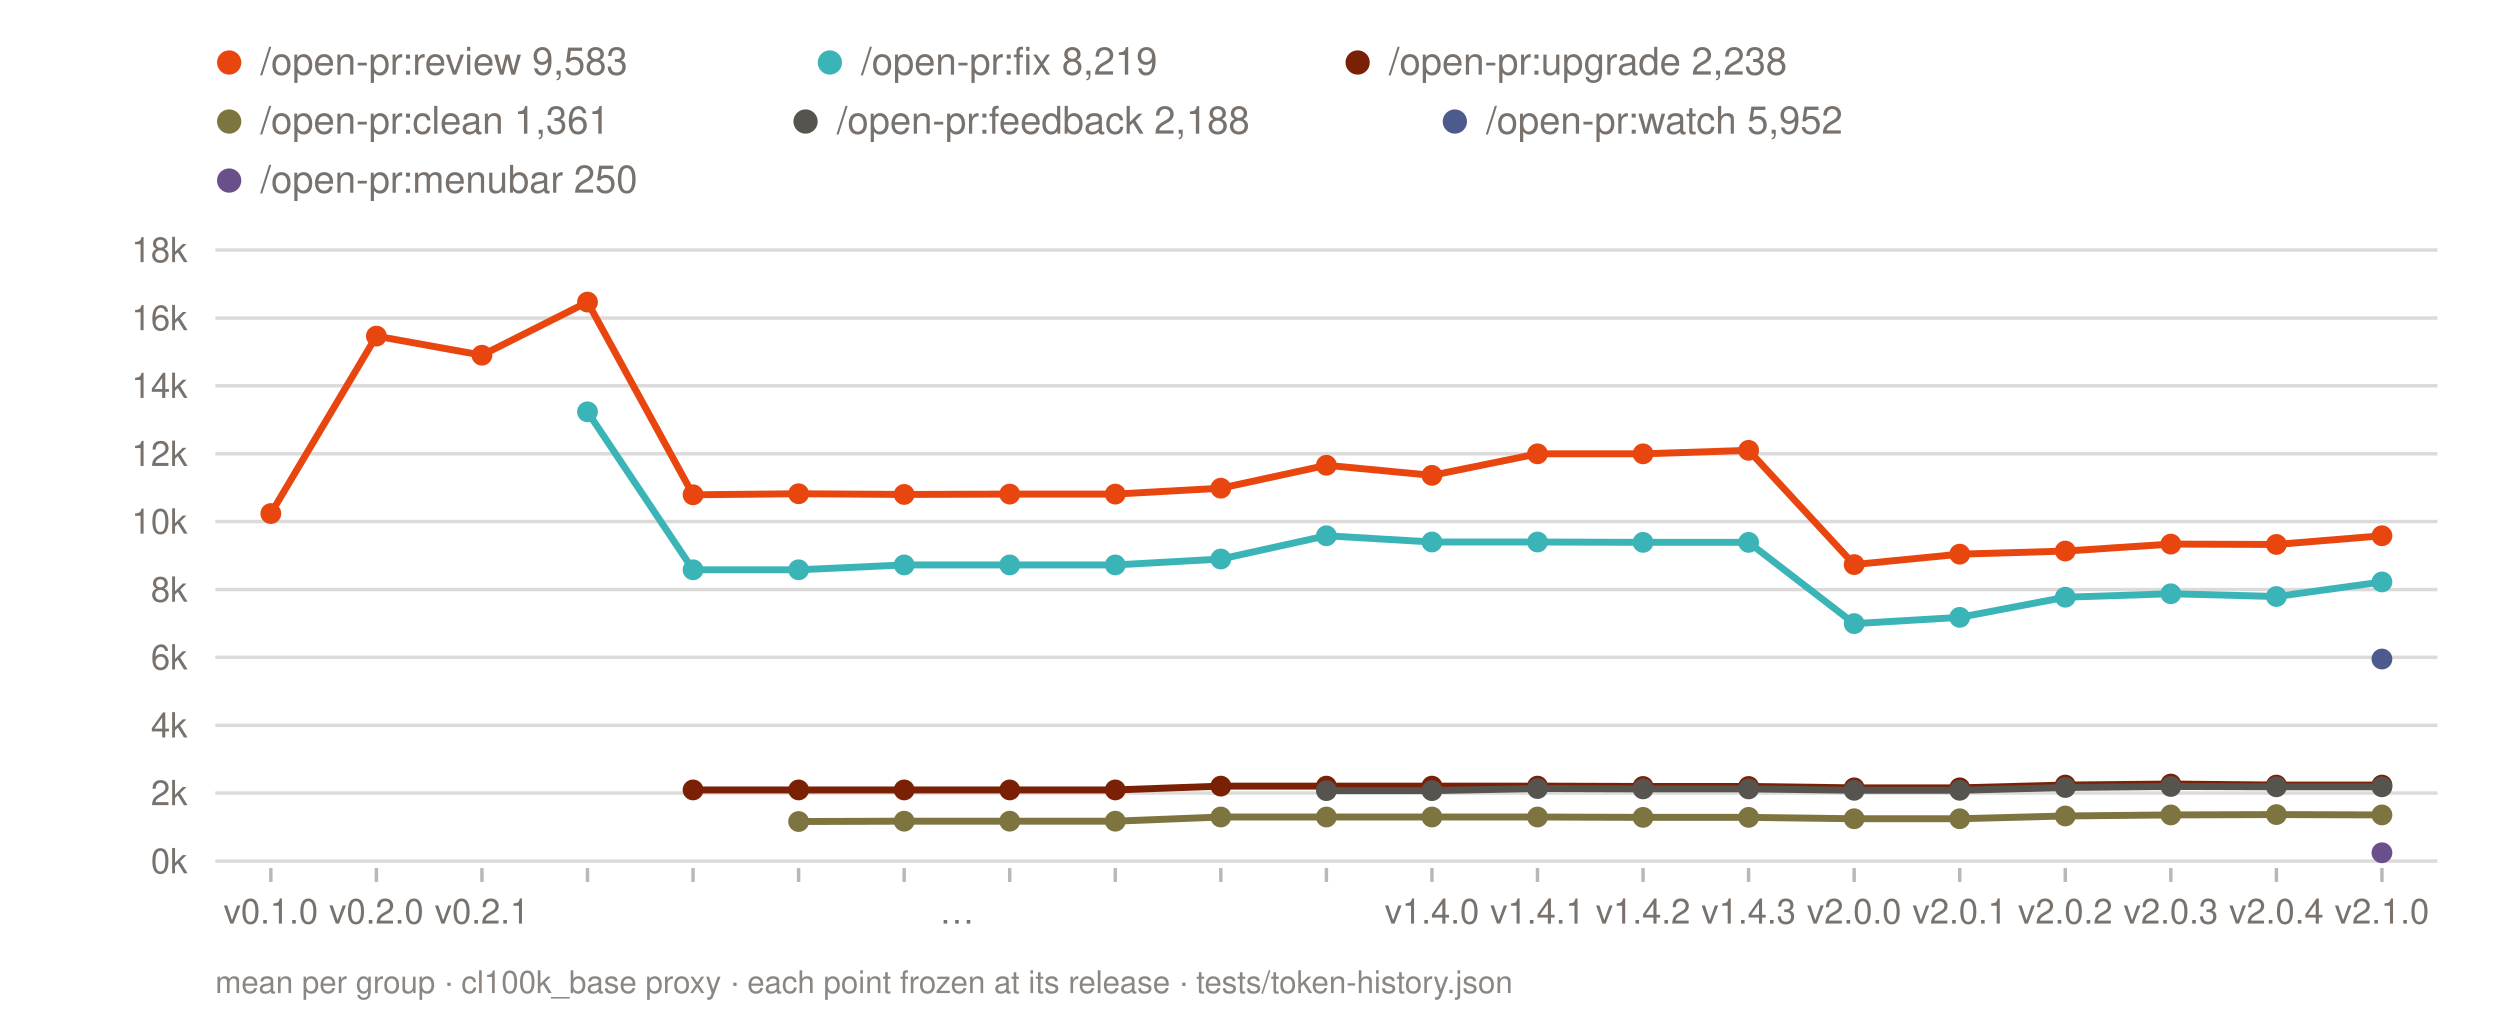
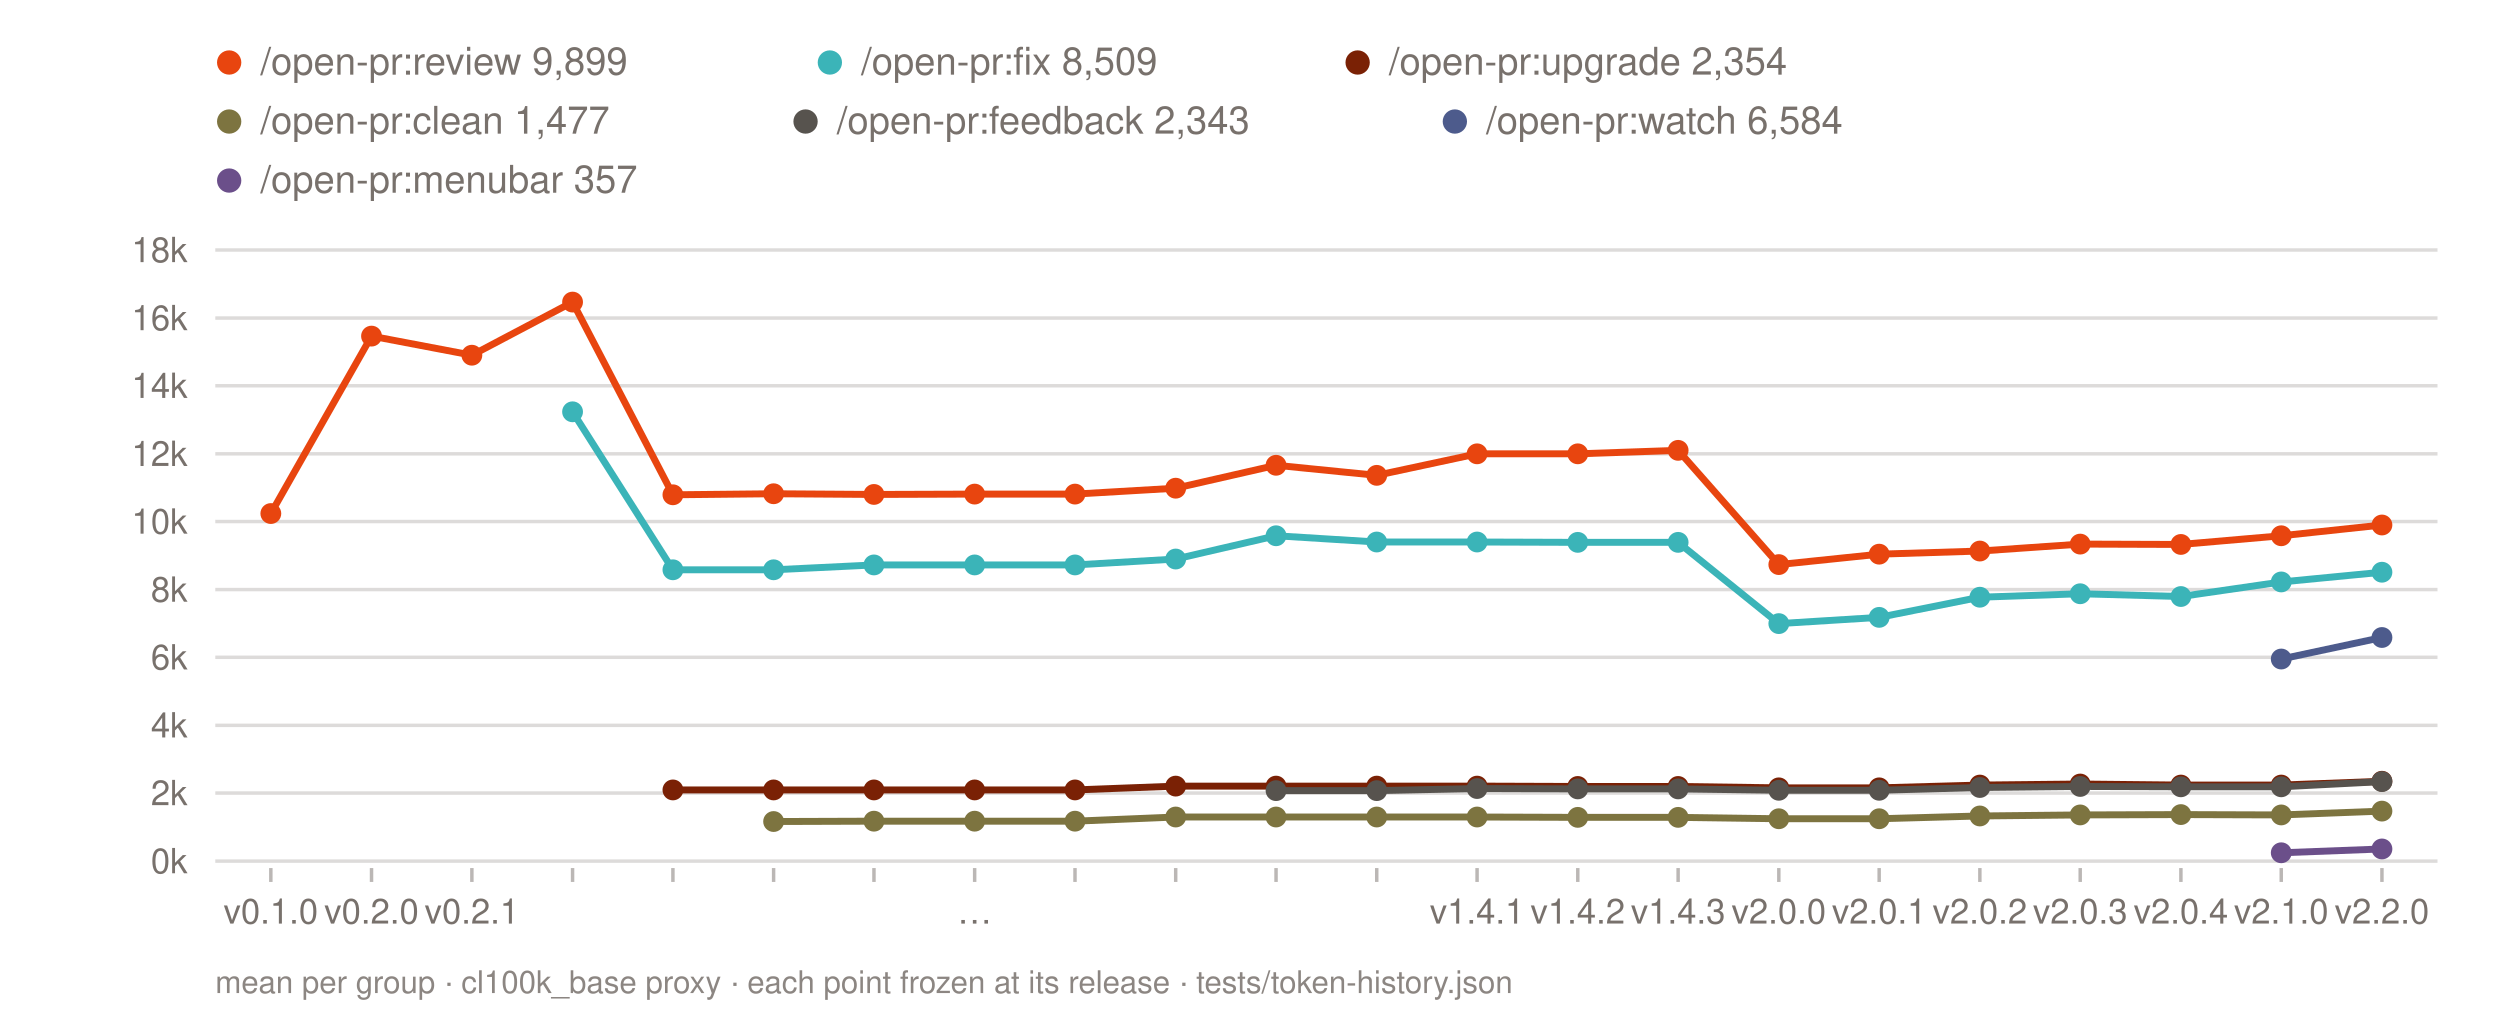
<svg xmlns="http://www.w3.org/2000/svg" viewBox="0 0 720 294" width="720" height="294" font-family="system-ui,-apple-system,Segoe UI,Helvetica,Arial,sans-serif" role="img" aria-label="Context cost per release, one line per command">
  <style>.guide{stroke:#78716c}.label{fill:#78716c}.line-review{stroke:#e8450f}.dot-review{fill:#e8450f}.line-fix{stroke:#3bb4b8}.dot-fix{fill:#3bb4b8}.line-upgrade{stroke:#7a2105}.dot-upgrade{fill:#7a2105}.line-clean{stroke:#7d7440}.dot-clean{fill:#7d7440}.line-feedback{stroke:#57534e}.dot-feedback{fill:#57534e}.line-watch{stroke:#4d5b8c}.dot-watch{fill:#4d5b8c}.line-menubar{stroke:#6b4f8a}.dot-menubar{fill:#6b4f8a}@media (prefers-color-scheme: dark){.guide{stroke:#a8a29e}.label{fill:#a8a29e}.line-review{stroke:#ff7a45}.dot-review{fill:#ff7a45}.line-fix{stroke:#5fd4d8}.dot-fix{fill:#5fd4d8}.line-upgrade{stroke:#f4b196}.dot-upgrade{fill:#f4b196}.line-clean{stroke:#c9be78}.dot-clean{fill:#c9be78}.line-feedback{stroke:#dcd6cf}.dot-feedback{fill:#dcd6cf}.line-watch{stroke:#aab8e8}.dot-watch{fill:#aab8e8}.line-menubar{stroke:#c4b0e0}.dot-menubar{fill:#c4b0e0}}</style>
  <line x1="62" y1="248.0" x2="702" y2="248.0" class="guide" stroke-opacity="0.25" />
  <text x="54" y="251.5" text-anchor="end" font-size="10" class="label">0k</text>
  <line x1="62" y1="228.4" x2="702" y2="228.4" class="guide" stroke-opacity="0.25" />
  <text x="54" y="231.9" text-anchor="end" font-size="10" class="label">2k</text>
  <line x1="62" y1="208.9" x2="702" y2="208.9" class="guide" stroke-opacity="0.25" />
  <text x="54" y="212.4" text-anchor="end" font-size="10" class="label">4k</text>
  <line x1="62" y1="189.3" x2="702" y2="189.3" class="guide" stroke-opacity="0.25" />
  <text x="54" y="192.8" text-anchor="end" font-size="10" class="label">6k</text>
  <line x1="62" y1="169.8" x2="702" y2="169.8" class="guide" stroke-opacity="0.25" />
  <text x="54" y="173.3" text-anchor="end" font-size="10" class="label">8k</text>
  <line x1="62" y1="150.2" x2="702" y2="150.2" class="guide" stroke-opacity="0.25" />
  <text x="54" y="153.7" text-anchor="end" font-size="10" class="label">10k</text>
  <line x1="62" y1="130.7" x2="702" y2="130.7" class="guide" stroke-opacity="0.25" />
  <text x="54" y="134.2" text-anchor="end" font-size="10" class="label">12k</text>
  <line x1="62" y1="111.1" x2="702" y2="111.1" class="guide" stroke-opacity="0.25" />
  <text x="54" y="114.6" text-anchor="end" font-size="10" class="label">14k</text>
  <line x1="62" y1="91.6" x2="702" y2="91.6" class="guide" stroke-opacity="0.25" />
  <text x="54" y="95.1" text-anchor="end" font-size="10" class="label">16k</text>
  <line x1="62" y1="72.0" x2="702" y2="72.0" class="guide" stroke-opacity="0.25" />
  <text x="54" y="75.5" text-anchor="end" font-size="10" class="label">18k</text>
  <line x1="78.0" y1="250.0" x2="78.0" y2="254.0" class="guide" stroke-opacity="0.5" />
  <text x="78.0" y="266.0" text-anchor="middle" font-size="10" class="label">v0.1.0</text>
-   <line x1="108.4" y1="250.0" x2="108.4" y2="254.0" class="guide" stroke-opacity="0.5" />
-   <text x="108.4" y="266.0" text-anchor="middle" font-size="10" class="label">v0.2.0</text>
-   <line x1="138.8" y1="250.0" x2="138.8" y2="254.0" class="guide" stroke-opacity="0.5" />
-   <text x="138.8" y="266.0" text-anchor="middle" font-size="10" class="label">v0.2.1</text>
-   <line x1="169.2" y1="250.0" x2="169.2" y2="254.0" class="guide" stroke-opacity="0.5" />
-   <line x1="199.6" y1="250.0" x2="199.6" y2="254.0" class="guide" stroke-opacity="0.5" />
-   <line x1="230.0" y1="250.0" x2="230.0" y2="254.0" class="guide" stroke-opacity="0.5" />
-   <line x1="260.4" y1="250.0" x2="260.4" y2="254.0" class="guide" stroke-opacity="0.5" />
-   <line x1="290.8" y1="250.0" x2="290.8" y2="254.0" class="guide" stroke-opacity="0.5" />
-   <line x1="321.2" y1="250.0" x2="321.2" y2="254.0" class="guide" stroke-opacity="0.5" />
-   <line x1="351.6" y1="250.0" x2="351.6" y2="254.0" class="guide" stroke-opacity="0.5" />
-   <line x1="382.0" y1="250.0" x2="382.0" y2="254.0" class="guide" stroke-opacity="0.5" />
-   <line x1="412.4" y1="250.0" x2="412.4" y2="254.0" class="guide" stroke-opacity="0.5" />
-   <text x="412.4" y="266.0" text-anchor="middle" font-size="10" class="label">v1.4.0</text>
-   <line x1="442.8" y1="250.0" x2="442.8" y2="254.0" class="guide" stroke-opacity="0.5" />
-   <text x="442.8" y="266.0" text-anchor="middle" font-size="10" class="label">v1.4.1</text>
-   <line x1="473.2" y1="250.0" x2="473.2" y2="254.0" class="guide" stroke-opacity="0.5" />
-   <text x="473.2" y="266.0" text-anchor="middle" font-size="10" class="label">v1.4.2</text>
-   <line x1="503.6" y1="250.0" x2="503.6" y2="254.0" class="guide" stroke-opacity="0.5" />
-   <text x="503.6" y="266.0" text-anchor="middle" font-size="10" class="label">v1.4.3</text>
-   <line x1="534.0" y1="250.0" x2="534.0" y2="254.0" class="guide" stroke-opacity="0.5" />
-   <text x="534.0" y="266.0" text-anchor="middle" font-size="10" class="label">v2.0.0</text>
-   <line x1="564.4" y1="250.0" x2="564.4" y2="254.0" class="guide" stroke-opacity="0.5" />
-   <text x="564.4" y="266.0" text-anchor="middle" font-size="10" class="label">v2.0.1</text>
-   <line x1="594.8" y1="250.0" x2="594.8" y2="254.0" class="guide" stroke-opacity="0.5" />
-   <text x="594.8" y="266.0" text-anchor="middle" font-size="10" class="label">v2.0.2</text>
-   <line x1="625.2" y1="250.0" x2="625.2" y2="254.0" class="guide" stroke-opacity="0.5" />
-   <text x="625.2" y="266.0" text-anchor="middle" font-size="10" class="label">v2.0.3</text>
-   <line x1="655.6" y1="250.0" x2="655.6" y2="254.0" class="guide" stroke-opacity="0.5" />
-   <text x="655.6" y="266.0" text-anchor="middle" font-size="10" class="label">v2.0.4</text>
+   <line x1="107.0" y1="250.0" x2="107.0" y2="254.0" class="guide" stroke-opacity="0.5" />
+   <text x="107.0" y="266.0" text-anchor="middle" font-size="10" class="label">v0.2.0</text>
+   <line x1="135.9" y1="250.0" x2="135.9" y2="254.0" class="guide" stroke-opacity="0.5" />
+   <text x="135.9" y="266.0" text-anchor="middle" font-size="10" class="label">v0.2.1</text>
+   <line x1="164.9" y1="250.0" x2="164.9" y2="254.0" class="guide" stroke-opacity="0.5" />
+   <line x1="193.8" y1="250.0" x2="193.8" y2="254.0" class="guide" stroke-opacity="0.5" />
+   <line x1="222.8" y1="250.0" x2="222.8" y2="254.0" class="guide" stroke-opacity="0.5" />
+   <line x1="251.7" y1="250.0" x2="251.7" y2="254.0" class="guide" stroke-opacity="0.5" />
+   <line x1="280.7" y1="250.0" x2="280.7" y2="254.0" class="guide" stroke-opacity="0.5" />
+   <line x1="309.6" y1="250.0" x2="309.6" y2="254.0" class="guide" stroke-opacity="0.5" />
+   <line x1="338.6" y1="250.0" x2="338.6" y2="254.0" class="guide" stroke-opacity="0.5" />
+   <line x1="367.5" y1="250.0" x2="367.5" y2="254.0" class="guide" stroke-opacity="0.5" />
+   <line x1="396.5" y1="250.0" x2="396.5" y2="254.0" class="guide" stroke-opacity="0.5" />
+   <line x1="425.4" y1="250.0" x2="425.4" y2="254.0" class="guide" stroke-opacity="0.5" />
+   <text x="425.4" y="266.0" text-anchor="middle" font-size="10" class="label">v1.4.1</text>
+   <line x1="454.4" y1="250.0" x2="454.4" y2="254.0" class="guide" stroke-opacity="0.5" />
+   <text x="454.4" y="266.0" text-anchor="middle" font-size="10" class="label">v1.4.2</text>
+   <line x1="483.3" y1="250.0" x2="483.3" y2="254.0" class="guide" stroke-opacity="0.5" />
+   <text x="483.3" y="266.0" text-anchor="middle" font-size="10" class="label">v1.4.3</text>
+   <line x1="512.3" y1="250.0" x2="512.3" y2="254.0" class="guide" stroke-opacity="0.5" />
+   <text x="512.3" y="266.0" text-anchor="middle" font-size="10" class="label">v2.0.0</text>
+   <line x1="541.2" y1="250.0" x2="541.2" y2="254.0" class="guide" stroke-opacity="0.5" />
+   <text x="541.2" y="266.0" text-anchor="middle" font-size="10" class="label">v2.0.1</text>
+   <line x1="570.2" y1="250.0" x2="570.2" y2="254.0" class="guide" stroke-opacity="0.5" />
+   <text x="570.2" y="266.0" text-anchor="middle" font-size="10" class="label">v2.0.2</text>
+   <line x1="599.1" y1="250.0" x2="599.1" y2="254.0" class="guide" stroke-opacity="0.5" />
+   <text x="599.1" y="266.0" text-anchor="middle" font-size="10" class="label">v2.0.3</text>
+   <line x1="628.1" y1="250.0" x2="628.1" y2="254.0" class="guide" stroke-opacity="0.5" />
+   <text x="628.1" y="266.0" text-anchor="middle" font-size="10" class="label">v2.0.4</text>
+   <line x1="657.0" y1="250.0" x2="657.0" y2="254.0" class="guide" stroke-opacity="0.5" />
+   <text x="657.0" y="266.0" text-anchor="middle" font-size="10" class="label">v2.1.0</text>
  <line x1="686.0" y1="250.0" x2="686.0" y2="254.0" class="guide" stroke-opacity="0.5" />
-   <text x="686.0" y="266.0" text-anchor="middle" font-size="10" class="label">v2.1.0</text>
-   <text x="275.6" y="266.0" text-anchor="middle" font-size="10" class="label">…</text>
-   <polyline points="78.0,147.9 108.4,96.8 138.8,102.3 169.2,87.0 199.6,142.5 230.0,142.2 260.4,142.4 290.8,142.3 321.2,142.3 351.6,140.6 382.0,134.0 412.4,136.9 442.8,130.7 473.2,130.7 503.6,129.7 534.0,162.6 564.4,159.6 594.8,158.7 625.2,156.7 655.6,156.8 686.0,154.3" fill="none" class="line-review" stroke-width="2" stroke-linejoin="round" />
+   <text x="686.0" y="266.0" text-anchor="middle" font-size="10" class="label">v2.2.0</text>
+   <text x="280.7" y="266.0" text-anchor="middle" font-size="10" class="label">…</text>
+   <polyline points="78.0,147.9 107.0,96.8 135.9,102.3 164.9,87.0 193.8,142.5 222.8,142.2 251.7,142.4 280.7,142.3 309.6,142.3 338.6,140.6 367.5,134.0 396.5,136.9 425.4,130.7 454.4,130.7 483.3,129.7 512.3,162.6 541.2,159.6 570.2,158.7 599.1,156.7 628.1,156.8 657.0,154.3 686.0,151.2" fill="none" class="line-review" stroke-width="2" stroke-linejoin="round" />
  <circle cx="78.0" cy="147.9" r="3" class="dot-review" />
-   <circle cx="108.4" cy="96.8" r="3" class="dot-review" />
-   <circle cx="138.8" cy="102.3" r="3" class="dot-review" />
-   <circle cx="169.2" cy="87.0" r="3" class="dot-review" />
-   <circle cx="199.6" cy="142.5" r="3" class="dot-review" />
-   <circle cx="230.0" cy="142.2" r="3" class="dot-review" />
-   <circle cx="260.4" cy="142.4" r="3" class="dot-review" />
-   <circle cx="290.8" cy="142.3" r="3" class="dot-review" />
-   <circle cx="321.2" cy="142.3" r="3" class="dot-review" />
-   <circle cx="351.6" cy="140.6" r="3" class="dot-review" />
-   <circle cx="382.0" cy="134.0" r="3" class="dot-review" />
-   <circle cx="412.4" cy="136.9" r="3" class="dot-review" />
-   <circle cx="442.8" cy="130.7" r="3" class="dot-review" />
-   <circle cx="473.2" cy="130.7" r="3" class="dot-review" />
-   <circle cx="503.6" cy="129.7" r="3" class="dot-review" />
-   <circle cx="534.0" cy="162.6" r="3" class="dot-review" />
-   <circle cx="564.4" cy="159.6" r="3" class="dot-review" />
-   <circle cx="594.8" cy="158.7" r="3" class="dot-review" />
-   <circle cx="625.2" cy="156.7" r="3" class="dot-review" />
-   <circle cx="655.6" cy="156.8" r="3" class="dot-review" />
-   <circle cx="686.0" cy="154.3" r="3" class="dot-review" />
-   <polyline points="169.2,118.6 199.6,164.1 230.0,164.1 260.4,162.7 290.8,162.7 321.2,162.7 351.6,161.0 382.0,154.3 412.4,156.1 442.8,156.1 473.2,156.2 503.6,156.2 534.0,179.6 564.4,177.8 594.8,172.0 625.2,171.0 655.6,171.8 686.0,167.6" fill="none" class="line-fix" stroke-width="2" stroke-linejoin="round" />
-   <circle cx="169.2" cy="118.6" r="3" class="dot-fix" />
-   <circle cx="199.6" cy="164.1" r="3" class="dot-fix" />
-   <circle cx="230.0" cy="164.1" r="3" class="dot-fix" />
-   <circle cx="260.4" cy="162.7" r="3" class="dot-fix" />
-   <circle cx="290.8" cy="162.7" r="3" class="dot-fix" />
-   <circle cx="321.2" cy="162.7" r="3" class="dot-fix" />
-   <circle cx="351.6" cy="161.0" r="3" class="dot-fix" />
-   <circle cx="382.0" cy="154.3" r="3" class="dot-fix" />
-   <circle cx="412.4" cy="156.1" r="3" class="dot-fix" />
-   <circle cx="442.8" cy="156.1" r="3" class="dot-fix" />
-   <circle cx="473.2" cy="156.2" r="3" class="dot-fix" />
-   <circle cx="503.6" cy="156.2" r="3" class="dot-fix" />
-   <circle cx="534.0" cy="179.6" r="3" class="dot-fix" />
-   <circle cx="564.4" cy="177.8" r="3" class="dot-fix" />
-   <circle cx="594.8" cy="172.0" r="3" class="dot-fix" />
-   <circle cx="625.2" cy="171.0" r="3" class="dot-fix" />
-   <circle cx="655.6" cy="171.8" r="3" class="dot-fix" />
-   <circle cx="686.0" cy="167.6" r="3" class="dot-fix" />
-   <polyline points="199.6,227.5 230.0,227.5 260.4,227.5 290.8,227.5 321.2,227.5 351.6,226.4 382.0,226.4 412.4,226.4 442.8,226.4 473.2,226.5 503.6,226.5 534.0,226.9 564.4,226.9 594.8,226.1 625.2,225.8 655.6,226.1 686.0,226.1" fill="none" class="line-upgrade" stroke-width="2" stroke-linejoin="round" />
-   <circle cx="199.6" cy="227.5" r="3" class="dot-upgrade" />
-   <circle cx="230.0" cy="227.5" r="3" class="dot-upgrade" />
-   <circle cx="260.4" cy="227.5" r="3" class="dot-upgrade" />
-   <circle cx="290.8" cy="227.5" r="3" class="dot-upgrade" />
-   <circle cx="321.2" cy="227.5" r="3" class="dot-upgrade" />
-   <circle cx="351.6" cy="226.4" r="3" class="dot-upgrade" />
-   <circle cx="382.0" cy="226.4" r="3" class="dot-upgrade" />
-   <circle cx="412.4" cy="226.4" r="3" class="dot-upgrade" />
-   <circle cx="442.8" cy="226.4" r="3" class="dot-upgrade" />
-   <circle cx="473.2" cy="226.5" r="3" class="dot-upgrade" />
-   <circle cx="503.6" cy="226.5" r="3" class="dot-upgrade" />
-   <circle cx="534.0" cy="226.9" r="3" class="dot-upgrade" />
-   <circle cx="564.4" cy="226.9" r="3" class="dot-upgrade" />
-   <circle cx="594.8" cy="226.1" r="3" class="dot-upgrade" />
-   <circle cx="625.2" cy="225.8" r="3" class="dot-upgrade" />
-   <circle cx="655.6" cy="226.1" r="3" class="dot-upgrade" />
-   <circle cx="686.0" cy="226.1" r="3" class="dot-upgrade" />
-   <polyline points="230.0,236.6 260.4,236.5 290.8,236.5 321.2,236.5 351.6,235.3 382.0,235.3 412.4,235.3 442.8,235.3 473.2,235.4 503.6,235.4 534.0,235.8 564.4,235.8 594.8,235.0 625.2,234.7 655.6,234.6 686.0,234.7" fill="none" class="line-clean" stroke-width="2" stroke-linejoin="round" />
-   <circle cx="230.0" cy="236.6" r="3" class="dot-clean" />
-   <circle cx="260.4" cy="236.5" r="3" class="dot-clean" />
-   <circle cx="290.8" cy="236.5" r="3" class="dot-clean" />
-   <circle cx="321.2" cy="236.5" r="3" class="dot-clean" />
-   <circle cx="351.6" cy="235.3" r="3" class="dot-clean" />
-   <circle cx="382.0" cy="235.3" r="3" class="dot-clean" />
-   <circle cx="412.4" cy="235.3" r="3" class="dot-clean" />
-   <circle cx="442.8" cy="235.3" r="3" class="dot-clean" />
-   <circle cx="473.2" cy="235.4" r="3" class="dot-clean" />
-   <circle cx="503.6" cy="235.4" r="3" class="dot-clean" />
-   <circle cx="534.0" cy="235.8" r="3" class="dot-clean" />
-   <circle cx="564.4" cy="235.8" r="3" class="dot-clean" />
-   <circle cx="594.8" cy="235.0" r="3" class="dot-clean" />
-   <circle cx="625.2" cy="234.7" r="3" class="dot-clean" />
-   <circle cx="655.6" cy="234.6" r="3" class="dot-clean" />
-   <circle cx="686.0" cy="234.7" r="3" class="dot-clean" />
-   <polyline points="382.0,227.7 412.4,227.7 442.8,227.1 473.2,227.2 503.6,227.2 534.0,227.6 564.4,227.6 594.8,226.8 625.2,226.5 655.6,226.6 686.0,226.6" fill="none" class="line-feedback" stroke-width="2" stroke-linejoin="round" />
-   <circle cx="382.0" cy="227.7" r="3" class="dot-feedback" />
-   <circle cx="412.4" cy="227.7" r="3" class="dot-feedback" />
-   <circle cx="442.8" cy="227.1" r="3" class="dot-feedback" />
-   <circle cx="473.2" cy="227.2" r="3" class="dot-feedback" />
-   <circle cx="503.6" cy="227.2" r="3" class="dot-feedback" />
-   <circle cx="534.0" cy="227.6" r="3" class="dot-feedback" />
-   <circle cx="564.4" cy="227.6" r="3" class="dot-feedback" />
-   <circle cx="594.8" cy="226.8" r="3" class="dot-feedback" />
-   <circle cx="625.2" cy="226.5" r="3" class="dot-feedback" />
-   <circle cx="655.6" cy="226.6" r="3" class="dot-feedback" />
-   <circle cx="686.0" cy="226.6" r="3" class="dot-feedback" />
-   <circle cx="686.0" cy="189.8" r="3" class="dot-watch" />
-   <circle cx="686.0" cy="245.6" r="3" class="dot-menubar" />
+   <circle cx="107.0" cy="96.8" r="3" class="dot-review" />
+   <circle cx="135.9" cy="102.3" r="3" class="dot-review" />
+   <circle cx="164.9" cy="87.0" r="3" class="dot-review" />
+   <circle cx="193.8" cy="142.5" r="3" class="dot-review" />
+   <circle cx="222.8" cy="142.2" r="3" class="dot-review" />
+   <circle cx="251.7" cy="142.4" r="3" class="dot-review" />
+   <circle cx="280.7" cy="142.3" r="3" class="dot-review" />
+   <circle cx="309.6" cy="142.3" r="3" class="dot-review" />
+   <circle cx="338.6" cy="140.6" r="3" class="dot-review" />
+   <circle cx="367.5" cy="134.0" r="3" class="dot-review" />
+   <circle cx="396.5" cy="136.9" r="3" class="dot-review" />
+   <circle cx="425.4" cy="130.7" r="3" class="dot-review" />
+   <circle cx="454.4" cy="130.7" r="3" class="dot-review" />
+   <circle cx="483.3" cy="129.7" r="3" class="dot-review" />
+   <circle cx="512.3" cy="162.6" r="3" class="dot-review" />
+   <circle cx="541.2" cy="159.6" r="3" class="dot-review" />
+   <circle cx="570.2" cy="158.7" r="3" class="dot-review" />
+   <circle cx="599.1" cy="156.7" r="3" class="dot-review" />
+   <circle cx="628.1" cy="156.8" r="3" class="dot-review" />
+   <circle cx="657.0" cy="154.3" r="3" class="dot-review" />
+   <circle cx="686.0" cy="151.2" r="3" class="dot-review" />
+   <polyline points="164.9,118.6 193.8,164.1 222.8,164.1 251.7,162.7 280.7,162.7 309.6,162.7 338.6,161.0 367.5,154.3 396.5,156.1 425.4,156.1 454.4,156.2 483.3,156.2 512.3,179.6 541.2,177.8 570.2,172.0 599.1,171.0 628.1,171.8 657.0,167.6 686.0,164.8" fill="none" class="line-fix" stroke-width="2" stroke-linejoin="round" />
+   <circle cx="164.9" cy="118.6" r="3" class="dot-fix" />
+   <circle cx="193.8" cy="164.1" r="3" class="dot-fix" />
+   <circle cx="222.8" cy="164.1" r="3" class="dot-fix" />
+   <circle cx="251.7" cy="162.7" r="3" class="dot-fix" />
+   <circle cx="280.7" cy="162.7" r="3" class="dot-fix" />
+   <circle cx="309.6" cy="162.7" r="3" class="dot-fix" />
+   <circle cx="338.6" cy="161.0" r="3" class="dot-fix" />
+   <circle cx="367.5" cy="154.3" r="3" class="dot-fix" />
+   <circle cx="396.5" cy="156.1" r="3" class="dot-fix" />
+   <circle cx="425.4" cy="156.1" r="3" class="dot-fix" />
+   <circle cx="454.4" cy="156.2" r="3" class="dot-fix" />
+   <circle cx="483.3" cy="156.2" r="3" class="dot-fix" />
+   <circle cx="512.3" cy="179.6" r="3" class="dot-fix" />
+   <circle cx="541.2" cy="177.8" r="3" class="dot-fix" />
+   <circle cx="570.2" cy="172.0" r="3" class="dot-fix" />
+   <circle cx="599.1" cy="171.0" r="3" class="dot-fix" />
+   <circle cx="628.1" cy="171.8" r="3" class="dot-fix" />
+   <circle cx="657.0" cy="167.6" r="3" class="dot-fix" />
+   <circle cx="686.0" cy="164.8" r="3" class="dot-fix" />
+   <polyline points="193.8,227.5 222.8,227.5 251.7,227.5 280.7,227.5 309.6,227.5 338.6,226.4 367.5,226.4 396.5,226.4 425.4,226.4 454.4,226.5 483.3,226.5 512.3,226.9 541.2,226.9 570.2,226.1 599.1,225.8 628.1,226.1 657.0,226.1 686.0,225.0" fill="none" class="line-upgrade" stroke-width="2" stroke-linejoin="round" />
+   <circle cx="193.8" cy="227.5" r="3" class="dot-upgrade" />
+   <circle cx="222.8" cy="227.5" r="3" class="dot-upgrade" />
+   <circle cx="251.7" cy="227.5" r="3" class="dot-upgrade" />
+   <circle cx="280.7" cy="227.5" r="3" class="dot-upgrade" />
+   <circle cx="309.6" cy="227.5" r="3" class="dot-upgrade" />
+   <circle cx="338.6" cy="226.4" r="3" class="dot-upgrade" />
+   <circle cx="367.5" cy="226.4" r="3" class="dot-upgrade" />
+   <circle cx="396.5" cy="226.4" r="3" class="dot-upgrade" />
+   <circle cx="425.4" cy="226.4" r="3" class="dot-upgrade" />
+   <circle cx="454.4" cy="226.5" r="3" class="dot-upgrade" />
+   <circle cx="483.3" cy="226.5" r="3" class="dot-upgrade" />
+   <circle cx="512.3" cy="226.9" r="3" class="dot-upgrade" />
+   <circle cx="541.2" cy="226.9" r="3" class="dot-upgrade" />
+   <circle cx="570.2" cy="226.1" r="3" class="dot-upgrade" />
+   <circle cx="599.1" cy="225.8" r="3" class="dot-upgrade" />
+   <circle cx="628.1" cy="226.1" r="3" class="dot-upgrade" />
+   <circle cx="657.0" cy="226.1" r="3" class="dot-upgrade" />
+   <circle cx="686.0" cy="225.0" r="3" class="dot-upgrade" />
+   <polyline points="222.8,236.6 251.7,236.5 280.7,236.5 309.6,236.5 338.6,235.3 367.5,235.3 396.5,235.3 425.4,235.3 454.4,235.4 483.3,235.4 512.3,235.8 541.2,235.8 570.2,235.0 599.1,234.7 628.1,234.6 657.0,234.7 686.0,233.6" fill="none" class="line-clean" stroke-width="2" stroke-linejoin="round" />
+   <circle cx="222.8" cy="236.6" r="3" class="dot-clean" />
+   <circle cx="251.7" cy="236.5" r="3" class="dot-clean" />
+   <circle cx="280.7" cy="236.5" r="3" class="dot-clean" />
+   <circle cx="309.6" cy="236.5" r="3" class="dot-clean" />
+   <circle cx="338.6" cy="235.3" r="3" class="dot-clean" />
+   <circle cx="367.5" cy="235.3" r="3" class="dot-clean" />
+   <circle cx="396.5" cy="235.3" r="3" class="dot-clean" />
+   <circle cx="425.4" cy="235.3" r="3" class="dot-clean" />
+   <circle cx="454.4" cy="235.4" r="3" class="dot-clean" />
+   <circle cx="483.3" cy="235.4" r="3" class="dot-clean" />
+   <circle cx="512.3" cy="235.8" r="3" class="dot-clean" />
+   <circle cx="541.2" cy="235.8" r="3" class="dot-clean" />
+   <circle cx="570.2" cy="235.0" r="3" class="dot-clean" />
+   <circle cx="599.1" cy="234.7" r="3" class="dot-clean" />
+   <circle cx="628.1" cy="234.6" r="3" class="dot-clean" />
+   <circle cx="657.0" cy="234.7" r="3" class="dot-clean" />
+   <circle cx="686.0" cy="233.6" r="3" class="dot-clean" />
+   <polyline points="367.5,227.7 396.5,227.7 425.4,227.1 454.4,227.2 483.3,227.2 512.3,227.6 541.2,227.6 570.2,226.8 599.1,226.5 628.1,226.6 657.0,226.6 686.0,225.1" fill="none" class="line-feedback" stroke-width="2" stroke-linejoin="round" />
+   <circle cx="367.5" cy="227.7" r="3" class="dot-feedback" />
+   <circle cx="396.5" cy="227.7" r="3" class="dot-feedback" />
+   <circle cx="425.4" cy="227.1" r="3" class="dot-feedback" />
+   <circle cx="454.4" cy="227.2" r="3" class="dot-feedback" />
+   <circle cx="483.3" cy="227.2" r="3" class="dot-feedback" />
+   <circle cx="512.3" cy="227.6" r="3" class="dot-feedback" />
+   <circle cx="541.2" cy="227.6" r="3" class="dot-feedback" />
+   <circle cx="570.2" cy="226.8" r="3" class="dot-feedback" />
+   <circle cx="599.1" cy="226.5" r="3" class="dot-feedback" />
+   <circle cx="628.1" cy="226.6" r="3" class="dot-feedback" />
+   <circle cx="657.0" cy="226.6" r="3" class="dot-feedback" />
+   <circle cx="686.0" cy="225.1" r="3" class="dot-feedback" />
+   <polyline points="657.0,189.8 686.0,183.6" fill="none" class="line-watch" stroke-width="2" stroke-linejoin="round" />
+   <circle cx="657.0" cy="189.8" r="3" class="dot-watch" />
+   <circle cx="686.0" cy="183.6" r="3" class="dot-watch" />
+   <polyline points="657.0,245.6 686.0,244.5" fill="none" class="line-menubar" stroke-width="2" stroke-linejoin="round" />
+   <circle cx="657.0" cy="245.6" r="3" class="dot-menubar" />
+   <circle cx="686.0" cy="244.5" r="3" class="dot-menubar" />
  <circle cx="66" cy="18" r="3.5" class="dot-review" />
-   <text x="75" y="21.5" font-size="11" class="label">/open-pr:review 9,583</text>
+   <text x="75" y="21.5" font-size="11" class="label">/open-pr:review 9,899</text>
  <circle cx="239.0" cy="18" r="3.5" class="dot-fix" />
-   <text x="248.0" y="21.5" font-size="11" class="label">/open-pr:fix 8,219</text>
+   <text x="248.0" y="21.5" font-size="11" class="label">/open-pr:fix 8,509</text>
  <circle cx="391.0" cy="18" r="3.5" class="dot-upgrade" />
-   <text x="400.0" y="21.5" font-size="11" class="label">/open-pr:upgrade 2,238</text>
+   <text x="400.0" y="21.5" font-size="11" class="label">/open-pr:upgrade 2,354</text>
  <circle cx="66" cy="35" r="3.5" class="dot-clean" />
-   <text x="75" y="38.5" font-size="11" class="label">/open-pr:clean 1,361</text>
+   <text x="75" y="38.5" font-size="11" class="label">/open-pr:clean 1,477</text>
  <circle cx="232.0" cy="35" r="3.5" class="dot-feedback" />
-   <text x="241.0" y="38.5" font-size="11" class="label">/open-pr:feedback 2,188</text>
+   <text x="241.0" y="38.5" font-size="11" class="label">/open-pr:feedback 2,343</text>
  <circle cx="419.0" cy="35" r="3.5" class="dot-watch" />
-   <text x="428.0" y="38.5" font-size="11" class="label">/open-pr:watch 5,952</text>
+   <text x="428.0" y="38.5" font-size="11" class="label">/open-pr:watch 6,584</text>
  <circle cx="66" cy="52" r="3.5" class="dot-menubar" />
-   <text x="75" y="55.5" font-size="11" class="label">/open-pr:menubar 250</text>
+   <text x="75" y="55.5" font-size="11" class="label">/open-pr:menubar 357</text>
  <text x="62" y="286" font-size="9" class="label" fill-opacity="0.85">mean per group · cl100k_base proxy · each point frozen at its release · tests/token-history.json</text>
</svg>
